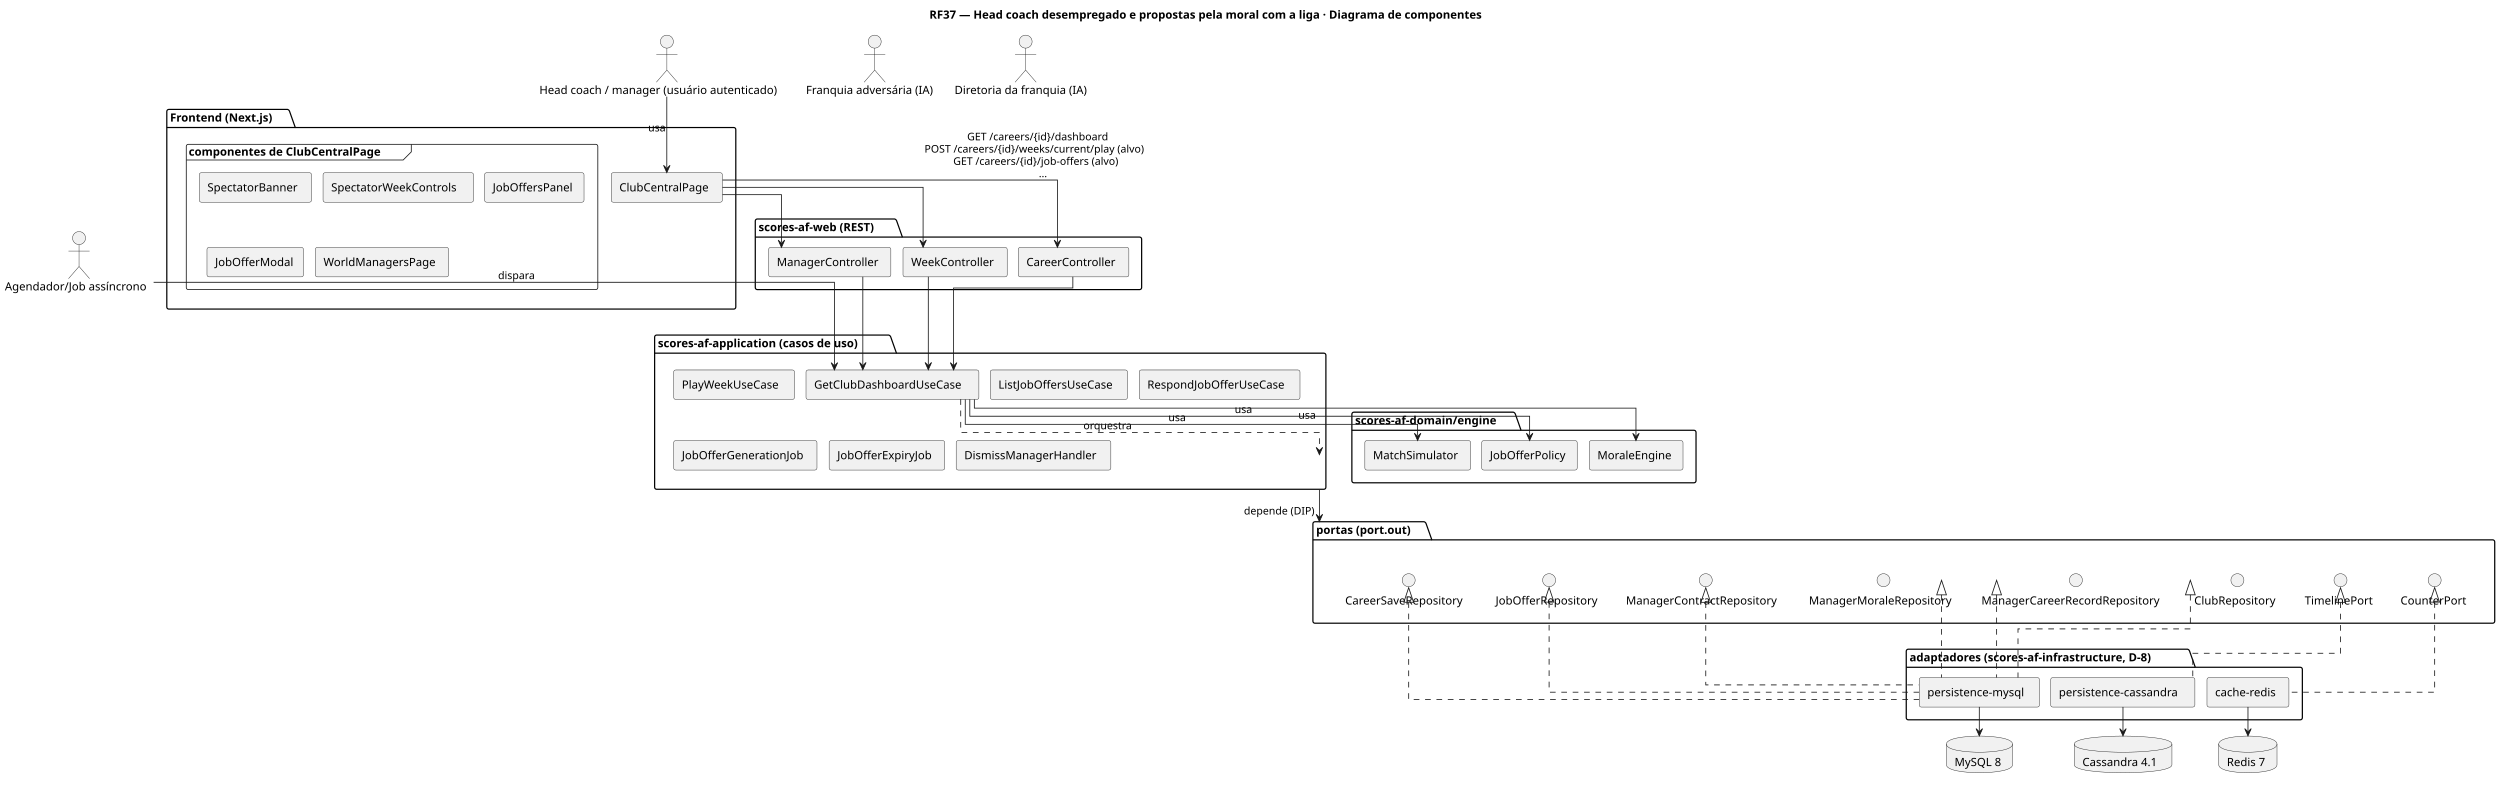
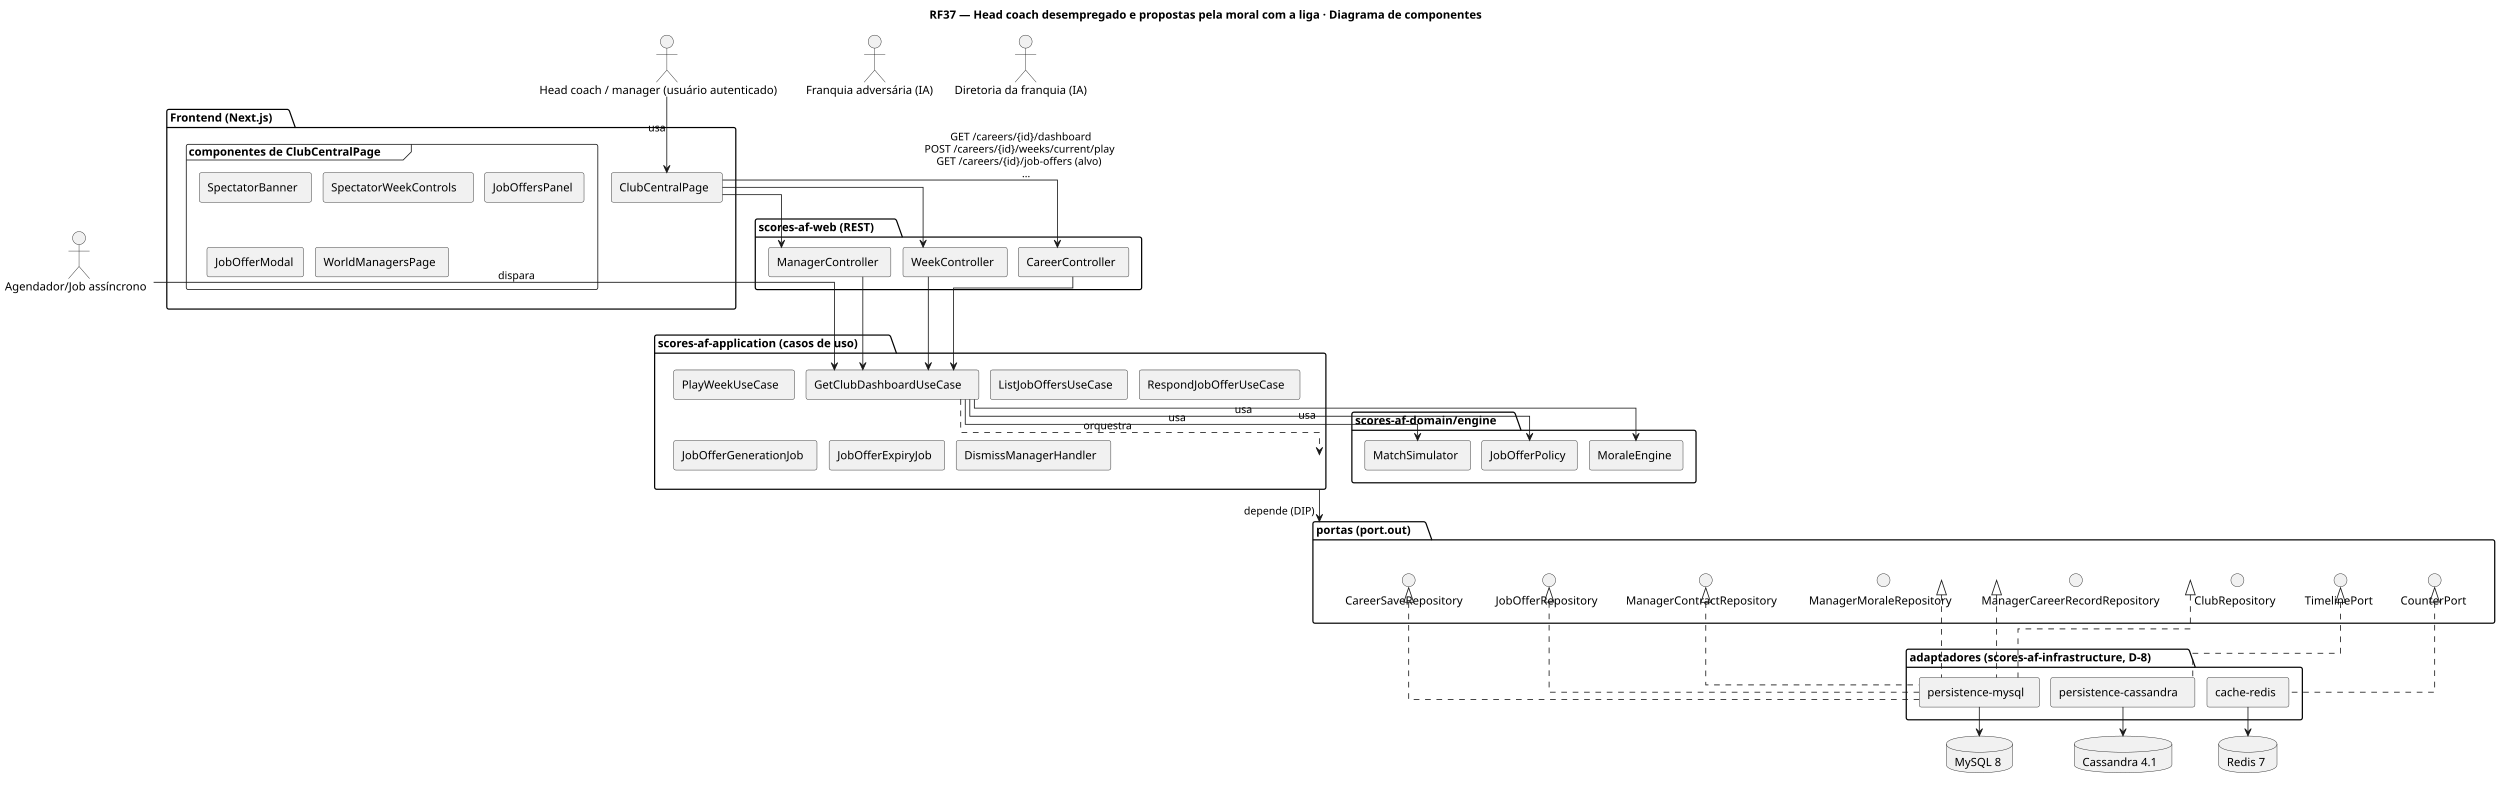
<svg xmlns="http://www.w3.org/2000/svg" contentStyleType="text/css" data-diagram-type="DESCRIPTION" height="969px" preserveAspectRatio="none" style="width:3080px;height:969px;background:#FFFFFF;" version="1.1" viewBox="0 0 3080 969" width="3080px" zoomAndPan="magnify">
  <defs />
  <g>
    <g class="title" data-source-line="1">
      <text fill="#000000" font-family="sans-serif" font-size="14" font-weight="bold" lengthAdjust="spacing" textLength="776.535" x="1144.982" y="22.995">RF37 — Head coach desempregado e propostas pela moral com a liga · Diagrama de componentes</text>
    </g>
    <g class="cluster" data-entity="pkg_fe" data-source-line="10" data-uid="ent0006" id="cluster_pkg_fe">
      <path d="M208,134.797 L354.284,134.797 A3.75,3.75 0 0 1 356.784,137.297 L363.784,157.094 L904,157.094 A2.5,2.5 0 0 1 906.5,159.594 L906.5,378.297 A2.5,2.5 0 0 1 904,380.797 L208,380.797 A2.5,2.5 0 0 1 205.5,378.297 L205.5,137.297 A2.5,2.5 0 0 1 208,134.797" fill="none" style="stroke:#000000;stroke-width:1.5;" />
      <line style="stroke:#000000;stroke-width:1.5;" x1="205.5" x2="363.784" y1="157.094" y2="157.094" />
      <text fill="#000000" font-family="sans-serif" font-size="14" font-weight="bold" lengthAdjust="spacing" textLength="145.284" x="209.5" y="149.792">Frontend (Next.js)</text>
    </g>
    <g class="cluster" data-entity="pkg_fe_sub" data-source-line="12" data-uid="ent0008" id="cluster_pkg_fe_sub">
      <rect fill="none" height="179" rx="2.5" ry="2.5" style="stroke:#181818;stroke-width:1;" width="507" x="229.5" y="177.797" />
      <path d="M506.724,177.797 L506.724,187.094 L496.724,197.094 L229.5,197.094" fill="none" style="stroke:#181818;stroke-width:1;" />
      <text fill="#000000" font-family="sans-serif" font-size="14" font-weight="bold" lengthAdjust="spacing" textLength="267.224" x="232.5" y="191.792">componentes de ClubCentralPage</text>
    </g>
    <g class="cluster" data-entity="pkg_web" data-source-line="20" data-uid="ent0014" id="cluster_pkg_web">
      <path d="M933,269.797 L1102.239,269.797 A3.75,3.75 0 0 1 1104.739,272.297 L1111.739,292.094 L1404,292.094 A2.5,2.5 0 0 1 1406.5,294.594 L1406.5,354.297 A2.5,2.5 0 0 1 1404,356.797 L933,356.797 A2.5,2.5 0 0 1 930.5,354.297 L930.5,272.297 A2.5,2.5 0 0 1 933,269.797" fill="none" style="stroke:#000000;stroke-width:1.5;" />
      <line style="stroke:#000000;stroke-width:1.5;" x1="930.5" x2="1111.739" y1="292.094" y2="292.094" />
      <text fill="#000000" font-family="sans-serif" font-size="14" font-weight="bold" lengthAdjust="spacing" textLength="168.239" x="934.5" y="284.792">scores-af-web (REST)</text>
    </g>
    <g class="cluster" data-entity="pkg_app" data-source-line="25" data-uid="ent0018" id="cluster_pkg_app">
      <path d="M809,412.797 L1094.936,412.797 A3.75,3.75 0 0 1 1097.436,415.297 L1104.436,435.094 L1631,435.094 A2.5,2.5 0 0 1 1633.5,437.594 L1633.5,600.297 A2.5,2.5 0 0 1 1631,602.797 L809,602.797 A2.5,2.5 0 0 1 806.5,600.297 L806.5,415.297 A2.5,2.5 0 0 1 809,412.797" fill="none" style="stroke:#000000;stroke-width:1.5;" />
      <line style="stroke:#000000;stroke-width:1.5;" x1="806.5" x2="1104.436" y1="435.094" y2="435.094" />
      <text fill="#000000" font-family="sans-serif" font-size="14" font-weight="bold" lengthAdjust="spacing" textLength="284.935" x="810.5" y="427.792">scores-af-application (casos de uso)</text>
    </g>
    <g class="cluster" data-entity="pkg_eng" data-source-line="34" data-uid="ent0026" id="cluster_pkg_eng">
      <path d="M1668,507.797 L1864.439,507.797 A3.75,3.75 0 0 1 1866.939,510.297 L1873.939,530.094 L2087,530.094 A2.5,2.5 0 0 1 2089.5,532.594 L2089.5,592.297 A2.5,2.5 0 0 1 2087,594.797 L1668,594.797 A2.5,2.5 0 0 1 1665.5,592.297 L1665.5,510.297 A2.5,2.5 0 0 1 1668,507.797" fill="none" style="stroke:#000000;stroke-width:1.5;" />
      <line style="stroke:#000000;stroke-width:1.5;" x1="1665.5" x2="1873.939" y1="530.094" y2="530.094" />
      <text fill="#000000" font-family="sans-serif" font-size="14" font-weight="bold" lengthAdjust="spacing" textLength="195.44" x="1669.5" y="522.792">scores-af-domain/engine</text>
    </g>
    <g class="cluster" data-entity="pkg_ports" data-source-line="39" data-uid="ent0030" id="cluster_pkg_ports">
      <path d="M1620,642.797 L1754.52,642.797 A3.75,3.75 0 0 1 1757.02,645.297 L1764.02,665.094 L3071,665.094 A2.5,2.5 0 0 1 3073.5,667.594 L3073.5,765.297 A2.5,2.5 0 0 1 3071,767.797 L1620,767.797 A2.5,2.5 0 0 1 1617.5,765.297 L1617.5,645.297 A2.5,2.5 0 0 1 1620,642.797" fill="none" style="stroke:#000000;stroke-width:1.5;" />
      <line style="stroke:#000000;stroke-width:1.5;" x1="1617.5" x2="1764.02" y1="665.094" y2="665.094" />
      <text fill="#000000" font-family="sans-serif" font-size="14" font-weight="bold" lengthAdjust="spacing" textLength="133.519" x="1621.5" y="657.792">portas (port.out)</text>
    </g>
    <g class="cluster" data-entity="pkg_ad" data-source-line="49" data-uid="ent0039" id="cluster_pkg_ad">
      <path d="M2351,799.797 L2695.089,799.797 A3.75,3.75 0 0 1 2697.589,802.297 L2704.589,822.094 L2834,822.094 A2.5,2.5 0 0 1 2836.5,824.594 L2836.5,884.297 A2.5,2.5 0 0 1 2834,886.797 L2351,886.797 A2.5,2.5 0 0 1 2348.5,884.297 L2348.5,802.297 A2.5,2.5 0 0 1 2351,799.797" fill="none" style="stroke:#000000;stroke-width:1.5;" />
      <line style="stroke:#000000;stroke-width:1.5;" x1="2348.5" x2="2704.589" y1="822.094" y2="822.094" />
      <text fill="#000000" font-family="sans-serif" font-size="14" font-weight="bold" lengthAdjust="spacing" textLength="343.089" x="2352.5" y="814.792">adaptadores (scores-af-infrastructure, D-8)</text>
    </g>
    <g class="entity" data-entity="c5" data-source-line="11" data-uid="ent0007" id="entity_c5">
      <rect fill="#F1F1F1" height="36.297" rx="2.5" ry="2.5" style="stroke:#181818;stroke-width:0.5;" width="136.922" x="753" y="212.797" />
      <text fill="#000000" font-family="sans-serif" font-size="14" lengthAdjust="spacing" textLength="116.922" x="763" y="235.792">ClubCentralPage</text>
    </g>
    <g class="entity" data-entity="c6" data-source-line="13" data-uid="ent0009" id="entity_c6">
      <rect fill="#F1F1F1" height="36.297" rx="2.5" ry="2.5" style="stroke:#181818;stroke-width:0.5;" width="138.262" x="245.5" y="212.797" />
      <text fill="#000000" font-family="sans-serif" font-size="14" lengthAdjust="spacing" textLength="118.262" x="255.5" y="235.792">SpectatorBanner</text>
    </g>
    <g class="entity" data-entity="c7" data-source-line="14" data-uid="ent0010" id="entity_c7">
      <rect fill="#F1F1F1" height="36.297" rx="2.5" ry="2.5" style="stroke:#181818;stroke-width:0.5;" width="185.348" x="398" y="212.797" />
      <text fill="#000000" font-family="sans-serif" font-size="14" lengthAdjust="spacing" textLength="165.348" x="408" y="235.792">SpectatorWeekControls</text>
    </g>
    <g class="entity" data-entity="c8" data-source-line="15" data-uid="ent0011" id="entity_c8">
      <rect fill="#F1F1F1" height="36.297" rx="2.5" ry="2.5" style="stroke:#181818;stroke-width:0.5;" width="122.519" x="597" y="212.797" />
      <text fill="#000000" font-family="sans-serif" font-size="14" lengthAdjust="spacing" textLength="102.519" x="607" y="235.792">JobOffersPanel</text>
    </g>
    <g class="entity" data-entity="c9" data-source-line="16" data-uid="ent0012" id="entity_c9">
      <rect fill="#F1F1F1" height="36.297" rx="2.5" ry="2.5" style="stroke:#181818;stroke-width:0.5;" width="118.827" x="255" y="304.797" />
      <text fill="#000000" font-family="sans-serif" font-size="14" lengthAdjust="spacing" textLength="98.827" x="265" y="327.792">JobOfferModal</text>
    </g>
    <g class="entity" data-entity="c10" data-source-line="17" data-uid="ent0013" id="entity_c10">
      <rect fill="#F1F1F1" height="36.297" rx="2.5" ry="2.5" style="stroke:#181818;stroke-width:0.5;" width="164.122" x="388.5" y="304.797" />
      <text fill="#000000" font-family="sans-serif" font-size="14" lengthAdjust="spacing" textLength="144.122" x="398.5" y="327.792">WorldManagersPage</text>
    </g>
    <g class="entity" data-entity="c11" data-source-line="21" data-uid="ent0015" id="entity_c11">
      <rect fill="#F1F1F1" height="36.297" rx="2.5" ry="2.5" style="stroke:#181818;stroke-width:0.5;" width="136.266" x="1254.5" y="304.797" />
      <text fill="#000000" font-family="sans-serif" font-size="14" lengthAdjust="spacing" textLength="116.266" x="1264.5" y="327.792">CareerController</text>
    </g>
    <g class="entity" data-entity="c12" data-source-line="22" data-uid="ent0016" id="entity_c12">
      <rect fill="#F1F1F1" height="36.297" rx="2.5" ry="2.5" style="stroke:#181818;stroke-width:0.5;" width="128.35" x="1112.5" y="304.797" />
      <text fill="#000000" font-family="sans-serif" font-size="14" lengthAdjust="spacing" textLength="108.35" x="1122.5" y="327.792">WeekController</text>
    </g>
    <g class="entity" data-entity="c13" data-source-line="23" data-uid="ent0017" id="entity_c13">
      <rect fill="#F1F1F1" height="36.297" rx="2.5" ry="2.5" style="stroke:#181818;stroke-width:0.5;" width="150.539" x="947" y="304.797" />
      <text fill="#000000" font-family="sans-serif" font-size="14" lengthAdjust="spacing" textLength="130.539" x="957" y="327.792">ManagerController</text>
    </g>
    <g class="entity" data-entity="c14" data-source-line="26" data-uid="ent0019" id="entity_c14">
      <rect fill="#F1F1F1" height="36.297" rx="2.5" ry="2.5" style="stroke:#181818;stroke-width:0.5;" width="212.992" x="993" y="455.797" />
      <text fill="#000000" font-family="sans-serif" font-size="14" lengthAdjust="spacing" textLength="192.992" x="1003" y="478.792">GetClubDashboardUseCase</text>
    </g>
    <g class="entity" data-entity="c15" data-source-line="27" data-uid="ent0020" id="entity_c15">
      <rect fill="#F1F1F1" height="36.297" rx="2.5" ry="2.5" style="stroke:#181818;stroke-width:0.5;" width="148.789" x="830" y="455.797" />
      <text fill="#000000" font-family="sans-serif" font-size="14" lengthAdjust="spacing" textLength="128.789" x="840" y="478.792">PlayWeekUseCase</text>
    </g>
    <g class="entity" data-entity="c16" data-source-line="28" data-uid="ent0021" id="entity_c16">
      <rect fill="#F1F1F1" height="36.297" rx="2.5" ry="2.5" style="stroke:#181818;stroke-width:0.5;" width="169.01" x="1220" y="455.797" />
      <text fill="#000000" font-family="sans-serif" font-size="14" lengthAdjust="spacing" textLength="149.01" x="1230" y="478.792">ListJobOffersUseCase</text>
    </g>
    <g class="entity" data-entity="c17" data-source-line="29" data-uid="ent0022" id="entity_c17">
      <rect fill="#F1F1F1" height="36.297" rx="2.5" ry="2.5" style="stroke:#181818;stroke-width:0.5;" width="198.09" x="1403.5" y="455.797" />
      <text fill="#000000" font-family="sans-serif" font-size="14" lengthAdjust="spacing" textLength="178.09" x="1413.5" y="478.792">RespondJobOfferUseCase</text>
    </g>
    <g class="entity" data-entity="c18" data-source-line="30" data-uid="ent0023" id="entity_c18">
      <rect fill="#F1F1F1" height="36.297" rx="2.5" ry="2.5" style="stroke:#181818;stroke-width:0.5;" width="176.509" x="830" y="542.797" />
      <text fill="#000000" font-family="sans-serif" font-size="14" lengthAdjust="spacing" textLength="156.509" x="840" y="565.792">JobOfferGenerationJob</text>
    </g>
    <g class="entity" data-entity="c19" data-source-line="31" data-uid="ent0024" id="entity_c19">
      <rect fill="#F1F1F1" height="36.297" rx="2.5" ry="2.5" style="stroke:#181818;stroke-width:0.5;" width="142.356" x="1021.5" y="542.797" />
      <text fill="#000000" font-family="sans-serif" font-size="14" lengthAdjust="spacing" textLength="122.356" x="1031.5" y="565.792">JobOfferExpiryJob</text>
    </g>
    <g class="entity" data-entity="c20" data-source-line="32" data-uid="ent0025" id="entity_c20">
      <rect fill="#F1F1F1" height="36.297" rx="2.5" ry="2.5" style="stroke:#181818;stroke-width:0.5;" width="190.57" x="1178" y="542.797" />
      <text fill="#000000" font-family="sans-serif" font-size="14" lengthAdjust="spacing" textLength="170.57" x="1188" y="565.792">DismissManagerHandler</text>
    </g>
    <g class="entity" data-entity="c21" data-source-line="35" data-uid="ent0027" id="entity_c21">
      <rect fill="#F1F1F1" height="36.297" rx="2.5" ry="2.5" style="stroke:#181818;stroke-width:0.5;" width="115.464" x="1958" y="542.797" />
      <text fill="#000000" font-family="sans-serif" font-size="14" lengthAdjust="spacing" textLength="95.464" x="1968" y="565.792">MoraleEngine</text>
    </g>
    <g class="entity" data-entity="c22" data-source-line="36" data-uid="ent0028" id="entity_c22">
      <rect fill="#F1F1F1" height="36.297" rx="2.5" ry="2.5" style="stroke:#181818;stroke-width:0.5;" width="117.597" x="1825.5" y="542.797" />
      <text fill="#000000" font-family="sans-serif" font-size="14" lengthAdjust="spacing" textLength="97.597" x="1835.5" y="565.792">JobOfferPolicy</text>
    </g>
    <g class="entity" data-entity="c23" data-source-line="37" data-uid="ent0029" id="entity_c23">
      <rect fill="#F1F1F1" height="36.297" rx="2.5" ry="2.5" style="stroke:#181818;stroke-width:0.5;" width="130.284" x="1681.5" y="542.797" />
      <text fill="#000000" font-family="sans-serif" font-size="14" lengthAdjust="spacing" textLength="110.284" x="1691.5" y="565.792">MatchSimulator</text>
    </g>
    <g class="entity" data-entity="c24" data-source-line="40" data-uid="ent0031" id="entity_c24">
      <ellipse cx="1735.5" cy="714.797" fill="#F1F1F1" rx="8" ry="8" style="stroke:#181818;stroke-width:0.5;" />
      <text fill="#000000" font-family="sans-serif" font-size="14" lengthAdjust="spacing" textLength="156.529" x="1657.235" y="744.792">CareerSaveRepository</text>
    </g>
    <g class="entity" data-entity="c25" data-source-line="41" data-uid="ent0032" id="entity_c25">
      <ellipse cx="1908.5" cy="714.797" fill="#F1F1F1" rx="8" ry="8" style="stroke:#181818;stroke-width:0.5;" />
      <text fill="#000000" font-family="sans-serif" font-size="14" lengthAdjust="spacing" textLength="131.899" x="1842.55" y="744.792">JobOfferRepository</text>
    </g>
    <g class="entity" data-entity="c26" data-source-line="42" data-uid="ent0033" id="entity_c26">
      <ellipse cx="2101.5" cy="714.797" fill="#F1F1F1" rx="8" ry="8" style="stroke:#181818;stroke-width:0.5;" />
      <text fill="#000000" font-family="sans-serif" font-size="14" lengthAdjust="spacing" textLength="196.663" x="2003.168" y="744.792">ManagerContractRepository</text>
    </g>
    <g class="entity" data-entity="c27" data-source-line="43" data-uid="ent0034" id="entity_c27">
      <ellipse cx="2320.5" cy="714.797" fill="#F1F1F1" rx="8" ry="8" style="stroke:#181818;stroke-width:0.5;" />
      <text fill="#000000" font-family="sans-serif" font-size="14" lengthAdjust="spacing" textLength="183.921" x="2228.54" y="744.792">ManagerMoraleRepository</text>
    </g>
    <g class="entity" data-entity="c28" data-source-line="44" data-uid="ent0035" id="entity_c28">
      <ellipse cx="2557.5" cy="714.797" fill="#F1F1F1" rx="8" ry="8" style="stroke:#181818;stroke-width:0.5;" />
      <text fill="#000000" font-family="sans-serif" font-size="14" lengthAdjust="spacing" textLength="232.777" x="2441.111" y="744.792">ManagerCareerRecordRepository</text>
    </g>
    <g class="entity" data-entity="c29" data-source-line="45" data-uid="ent0036" id="entity_c29">
      <ellipse cx="2756.5" cy="714.797" fill="#F1F1F1" rx="8" ry="8" style="stroke:#181818;stroke-width:0.5;" />
      <text fill="#000000" font-family="sans-serif" font-size="14" lengthAdjust="spacing" textLength="106.497" x="2703.251" y="744.792">ClubRepository</text>
    </g>
    <g class="entity" data-entity="c30" data-source-line="46" data-uid="ent0037" id="entity_c30">
      <ellipse cx="2883.5" cy="714.797" fill="#F1F1F1" rx="8" ry="8" style="stroke:#181818;stroke-width:0.5;" />
      <text fill="#000000" font-family="sans-serif" font-size="14" lengthAdjust="spacing" textLength="88.211" x="2839.394" y="744.792">TimelinePort</text>
    </g>
    <g class="entity" data-entity="c31" data-source-line="47" data-uid="ent0038" id="entity_c31">
      <ellipse cx="2999.5" cy="714.797" fill="#F1F1F1" rx="8" ry="8" style="stroke:#181818;stroke-width:0.5;" />
      <text fill="#000000" font-family="sans-serif" font-size="14" lengthAdjust="spacing" textLength="84.198" x="2957.401" y="744.792">CounterPort</text>
    </g>
    <g class="entity" data-entity="c32" data-source-line="50" data-uid="ent0040" id="entity_c32">
      <rect fill="#F1F1F1" height="36.297" rx="2.5" ry="2.5" style="stroke:#181818;stroke-width:0.5;" width="148.065" x="2364.5" y="834.797" />
      <text fill="#000000" font-family="sans-serif" font-size="14" lengthAdjust="spacing" textLength="128.065" x="2374.5" y="857.792">persistence-mysql</text>
    </g>
    <g class="entity" data-entity="c33" data-source-line="51" data-uid="ent0041" id="entity_c33">
      <rect fill="#F1F1F1" height="36.297" rx="2.5" ry="2.5" style="stroke:#181818;stroke-width:0.5;" width="177.609" x="2526.5" y="834.797" />
      <text fill="#000000" font-family="sans-serif" font-size="14" lengthAdjust="spacing" textLength="157.609" x="2536.5" y="857.792">persistence-cassandra</text>
    </g>
    <g class="entity" data-entity="c34" data-source-line="52" data-uid="ent0042" id="entity_c34">
      <rect fill="#F1F1F1" height="36.297" rx="2.5" ry="2.5" style="stroke:#181818;stroke-width:0.5;" width="100.951" x="2719" y="834.797" />
      <text fill="#000000" font-family="sans-serif" font-size="14" lengthAdjust="spacing" textLength="80.951" x="2729" y="857.792">cache-redis</text>
    </g>
    <g class="entity" data-entity="c1" data-source-line="6" data-uid="ent0002" id="entity_c1">
      <ellipse cx="821.6" cy="51.297" fill="#F1F1F1" rx="8" ry="8" style="stroke:#181818;stroke-width:0.5;" />
      <path d="M821.6,59.297 L821.6,86.297 M808.6,67.297 L834.6,67.297 M821.6,86.297 L808.6,101.297 M821.6,86.297 L834.6,101.297" fill="none" style="stroke:#181818;stroke-width:0.5;" />
      <text fill="#000000" font-family="sans-serif" font-size="14" lengthAdjust="spacing" textLength="314.2" x="664.5" y="115.792">Head coach / manager (usuário autenticado)</text>
    </g>
    <g class="entity" data-entity="c2" data-source-line="7" data-uid="ent0003" id="entity_c2">
      <ellipse cx="97.379" cy="293.297" fill="#F1F1F1" rx="8" ry="8" style="stroke:#181818;stroke-width:0.5;" />
      <path d="M97.379,301.297 L97.379,328.297 M84.379,309.297 L110.379,309.297 M97.379,328.297 L84.379,343.297 M97.379,328.297 L110.379,343.297" fill="none" style="stroke:#181818;stroke-width:0.5;" />
      <text fill="#000000" font-family="sans-serif" font-size="14" lengthAdjust="spacing" textLength="182.759" x="6" y="357.792">Agendador/Job assíncrono</text>
    </g>
    <g class="entity" data-entity="c3" data-source-line="8" data-uid="ent0004" id="entity_c3">
      <ellipse cx="1077.619" cy="51.297" fill="#F1F1F1" rx="8" ry="8" style="stroke:#181818;stroke-width:0.5;" />
      <path d="M1077.619,59.297 L1077.619,86.297 M1064.619,67.297 L1090.619,67.297 M1077.619,86.297 L1064.619,101.297 M1077.619,86.297 L1090.619,101.297" fill="none" style="stroke:#181818;stroke-width:0.5;" />
      <text fill="#000000" font-family="sans-serif" font-size="14" lengthAdjust="spacing" textLength="169.237" x="993" y="115.792">Franquia adversária (IA)</text>
    </g>
    <g class="entity" data-entity="c4" data-source-line="9" data-uid="ent0005" id="entity_c4">
      <ellipse cx="1263.565" cy="51.297" fill="#F1F1F1" rx="8" ry="8" style="stroke:#181818;stroke-width:0.5;" />
      <path d="M1263.565,59.297 L1263.565,86.297 M1250.565,67.297 L1276.565,67.297 M1263.565,86.297 L1250.565,101.297 M1263.565,86.297 L1276.565,101.297" fill="none" style="stroke:#181818;stroke-width:0.5;" />
      <text fill="#000000" font-family="sans-serif" font-size="14" lengthAdjust="spacing" textLength="175.13" x="1176" y="115.792">Diretoria da franquia (IA)</text>
    </g>
    <g class="entity" data-entity="s1" data-source-line="54" data-uid="ent0043" id="entity_s1">
      <path d="M2398,916.797 C2398,906.797 2438.714,906.797 2438.714,906.797 C2438.714,906.797 2479.428,906.797 2479.428,916.797 L2479.428,942.094 C2479.428,952.094 2438.714,952.094 2438.714,952.094 C2438.714,952.094 2398,952.094 2398,942.094 L2398,916.797" fill="#F1F1F1" style="stroke:#181818;stroke-width:0.5;" />
      <path d="M2398,916.797 C2398,926.797 2438.714,926.797 2438.714,926.797 C2438.714,926.797 2479.428,926.797 2479.428,916.797" fill="none" style="stroke:#181818;stroke-width:0.5;" />
      <text fill="#000000" font-family="sans-serif" font-size="14" lengthAdjust="spacing" textLength="61.428" x="2408" y="943.792">MySQL 8</text>
    </g>
    <g class="entity" data-entity="s2" data-source-line="55" data-uid="ent0044" id="entity_s2">
      <path d="M2555.5,916.797 C2555.5,906.797 2615.666,906.797 2615.666,906.797 C2615.666,906.797 2675.831,906.797 2675.831,916.797 L2675.831,942.094 C2675.831,952.094 2615.666,952.094 2615.666,952.094 C2615.666,952.094 2555.5,952.094 2555.5,942.094 L2555.5,916.797" fill="#F1F1F1" style="stroke:#181818;stroke-width:0.5;" />
      <path d="M2555.5,916.797 C2555.5,926.797 2615.666,926.797 2615.666,926.797 C2615.666,926.797 2675.831,926.797 2675.831,916.797" fill="none" style="stroke:#181818;stroke-width:0.5;" />
      <text fill="#000000" font-family="sans-serif" font-size="14" lengthAdjust="spacing" textLength="100.331" x="2565.5" y="943.792">Cassandra 4.1</text>
    </g>
    <g class="entity" data-entity="s3" data-source-line="56" data-uid="ent0045" id="entity_s3">
      <path d="M2733.5,916.797 C2733.5,906.797 2769.384,906.797 2769.384,906.797 C2769.384,906.797 2805.269,906.797 2805.269,916.797 L2805.269,942.094 C2805.269,952.094 2769.384,952.094 2769.384,952.094 C2769.384,952.094 2733.5,952.094 2733.5,942.094 L2733.5,916.797" fill="#F1F1F1" style="stroke:#181818;stroke-width:0.5;" />
      <path d="M2733.5,916.797 C2733.5,926.797 2769.384,926.797 2769.384,926.797 C2769.384,926.797 2805.269,926.797 2805.269,916.797" fill="none" style="stroke:#181818;stroke-width:0.5;" />
      <text fill="#000000" font-family="sans-serif" font-size="14" lengthAdjust="spacing" textLength="51.769" x="2743.5" y="943.792">Redis 7</text>
    </g>
    <g class="link" data-entity-1="c1" data-entity-2="c5" data-source-line="57" data-uid="lnk46" id="link_c1_c5">
      <path d="M821.5,119.037 C821.5,149.067 821.5,183.547 821.5,206.637" fill="none" id="c1-to-c5" style="stroke:#181818;stroke-width:1;" />
      <polygon fill="#181818" points="821.5,212.637,825.5,203.637,821.5,207.637,817.5,203.637,821.5,212.637" style="stroke:#181818;stroke-width:1;" />
      <text fill="#000000" font-family="sans-serif" font-size="13" lengthAdjust="spacing" textLength="22.979" x="798.5" y="161.904">usa</text>
    </g>
    <g class="link" data-entity-1="c2" data-entity-2="c14" data-source-line="58" data-uid="lnk47" id="link_c2_c14">
      <path d="M189.27,347.797 C424.02,347.797 1028,347.797 1028,347.797 C1028,347.797 1028,414.907 1028,449.747" fill="none" id="c2-to-c14" style="stroke:#181818;stroke-width:1;" />
      <polygon fill="#181818" points="1028,455.747,1032,446.747,1028,450.747,1024,446.747,1028,455.747" style="stroke:#181818;stroke-width:1;" />
      <text fill="#000000" font-family="sans-serif" font-size="13" lengthAdjust="spacing" textLength="48.166" x="613.61" y="343.864">dispara</text>
    </g>
    <g class="link" data-entity-1="c5" data-entity-2="c11" data-source-line="59" data-uid="lnk48" id="link_c5_c11">
      <path d="M890.2,221.797 C1023.16,221.797 1302.75,221.797 1302.75,221.797 C1302.75,221.797 1302.75,269.687 1302.75,298.737" fill="none" id="c5-to-c11" style="stroke:#181818;stroke-width:1;" />
      <polygon fill="#181818" points="1302.75,304.737,1306.75,295.737,1302.75,299.737,1298.75,295.737,1302.75,304.737" style="stroke:#181818;stroke-width:1;" />
-       <text fill="#000000" font-family="sans-serif" font-size="13" lengthAdjust="spacing" textLength="189.477" x="1191.521" y="172.864">GET /careers/{id}/dashboard</text>
-       <text fill="#000000" font-family="sans-serif" font-size="13" lengthAdjust="spacing" textLength="294.639" x="1138.94" y="187.997">POST /careers/{id}/weeks/current/play (alvo)</text>
-       <text fill="#000000" font-family="sans-serif" font-size="13" lengthAdjust="spacing" textLength="223.71" x="1174.404" y="203.129">GET /careers/{id}/job-offers (alvo)</text>
-       <text fill="#000000" font-family="sans-serif" font-size="13" lengthAdjust="spacing" textLength="13" x="1279.76" y="218.262">…</text>
+       <text fill="#000000" font-family="sans-serif" font-size="13" lengthAdjust="spacing" textLength="189.477" x="1170.77" y="172.864">GET /careers/{id}/dashboard</text>
+       <text fill="#000000" font-family="sans-serif" font-size="13" lengthAdjust="spacing" textLength="253.138" x="1138.94" y="187.997">POST /careers/{id}/weeks/current/play</text>
+       <text fill="#000000" font-family="sans-serif" font-size="13" lengthAdjust="spacing" textLength="223.71" x="1153.654" y="203.129">GET /careers/{id}/job-offers (alvo)</text>
+       <text fill="#000000" font-family="sans-serif" font-size="13" lengthAdjust="spacing" textLength="13" x="1259.009" y="218.262">…</text>
    </g>
    <g class="link" data-entity-1="c5" data-entity-2="c12" data-source-line="60" data-uid="lnk49" id="link_c5_c12">
      <path d="M890.01,230.797 C982.88,230.797 1137.25,230.797 1137.25,230.797 C1137.25,230.797 1137.25,271.807 1137.25,298.617" fill="none" id="c5-to-c12" style="stroke:#181818;stroke-width:1;" />
      <polygon fill="#181818" points="1137.25,304.617,1141.25,295.617,1137.25,299.617,1133.25,295.617,1137.25,304.617" style="stroke:#181818;stroke-width:1;" />
    </g>
    <g class="link" data-entity-1="c5" data-entity-2="c13" data-source-line="61" data-uid="lnk50" id="link_c5_c13">
      <path d="M890.06,239.797 C926.04,239.797 962.75,239.797 962.75,239.797 C962.75,239.797 962.75,274.377 962.75,298.787" fill="none" id="c5-to-c13" style="stroke:#181818;stroke-width:1;" />
      <polygon fill="#181818" points="962.75,304.787,966.75,295.787,962.75,299.787,958.75,295.787,962.75,304.787" style="stroke:#181818;stroke-width:1;" />
    </g>
    <g class="link" data-entity-1="c11" data-entity-2="c14" data-source-line="62" data-uid="lnk51" id="link_c11_c14">
      <path d="M1321.75,341.037 C1321.75,348.227 1321.75,354.797 1321.75,354.797 C1321.75,354.797 1174.83,354.797 1174.83,354.797 C1174.83,354.797 1174.83,416.437 1174.83,449.727" fill="none" id="c11-to-c14" style="stroke:#181818;stroke-width:1;" />
      <polygon fill="#181818" points="1174.83,455.727,1178.83,446.727,1174.83,450.727,1170.83,446.727,1174.83,455.727" style="stroke:#181818;stroke-width:1;" />
    </g>
    <g class="link" data-entity-1="c12" data-entity-2="c14" data-source-line="63" data-uid="lnk52" id="link_c12_c14">
      <path d="M1143.67,341.007 C1143.67,370.037 1143.67,420.457 1143.67,449.517" fill="none" id="c12-to-c14" style="stroke:#181818;stroke-width:1;" />
      <polygon fill="#181818" points="1143.67,455.517,1147.67,446.517,1143.67,450.517,1139.67,446.517,1143.67,455.517" style="stroke:#181818;stroke-width:1;" />
    </g>
    <g class="link" data-entity-1="c13" data-entity-2="c14" data-source-line="64" data-uid="lnk53" id="link_c13_c14">
      <path d="M1063,341.007 C1063,370.037 1063,420.457 1063,449.517" fill="none" id="c13-to-c14" style="stroke:#181818;stroke-width:1;" />
      <polygon fill="#181818" points="1063,455.517,1067,446.517,1063,450.517,1059,446.517,1063,455.517" style="stroke:#181818;stroke-width:1;" />
    </g>
    <g class="link" data-entity-1="c14" data-entity-2="pkg_app" data-source-line="65" data-uid="lnk54" id="link_c14_pkg_app">
      <path d="M1183.6,491.817 C1183.6,509.167 1183.6,532.797 1183.6,532.797 C1183.6,532.797 1625.5,532.797 1625.5,532.797 C1625.5,532.797 1625.5,549.797 1625.5,554.107" fill="none" id="c14-to-pkg_app" style="stroke:#181818;stroke-width:1;stroke-dasharray:7,7;" />
      <polygon fill="#181818" points="1625.5,560.107,1629.5,551.107,1625.5,555.107,1621.5,551.107,1625.5,560.107" style="stroke:#181818;stroke-width:1;" />
      <text fill="#000000" font-family="sans-serif" font-size="13" lengthAdjust="spacing" textLength="62.969" x="1334.72" y="528.864">orquestra</text>
    </g>
    <g class="link" data-entity-1="c14" data-entity-2="c21" data-source-line="66" data-uid="lnk55" id="link_c14_c21">
      <path d="M1200.4,491.997 C1200.4,497.827 1200.4,502.797 1200.4,502.797 C1200.4,502.797 2015.5,502.797 2015.5,502.797 C2015.5,502.797 2015.5,519.737 2015.5,536.767" fill="none" id="c14-to-c21" style="stroke:#181818;stroke-width:1;" />
      <polygon fill="#181818" points="2015.5,542.767,2019.5,533.767,2015.5,537.767,2011.5,533.767,2015.5,542.767" style="stroke:#181818;stroke-width:1;" />
      <text fill="#000000" font-family="sans-serif" font-size="13" lengthAdjust="spacing" textLength="22.979" x="1599.53" y="515.864">usa</text>
    </g>
    <g class="link" data-entity-1="c14" data-entity-2="c22" data-source-line="67" data-uid="lnk56" id="link_c14_c22">
      <path d="M1194.8,491.927 C1194.8,502.107 1194.8,512.797 1194.8,512.797 C1194.8,512.797 1884.5,512.797 1884.5,512.797 C1884.5,512.797 1884.5,523.057 1884.5,536.647" fill="none" id="c14-to-c22" style="stroke:#181818;stroke-width:1;" />
      <polygon fill="#181818" points="1884.5,542.647,1888.5,533.647,1884.5,537.647,1880.5,533.647,1884.5,542.647" style="stroke:#181818;stroke-width:1;" />
      <text fill="#000000" font-family="sans-serif" font-size="13" lengthAdjust="spacing" textLength="22.979" x="1521.14" y="508.864">usa</text>
    </g>
    <g class="link" data-entity-1="c14" data-entity-2="c23" data-source-line="68" data-uid="lnk57" id="link_c14_c23">
      <path d="M1189.2,492.047 C1189.2,505.977 1189.2,522.797 1189.2,522.797 C1189.2,522.797 1746.5,522.797 1746.5,522.797 C1746.5,522.797 1746.5,526.897 1746.5,536.687" fill="none" id="c14-to-c23" style="stroke:#181818;stroke-width:1;" />
      <polygon fill="#181818" points="1746.5,542.687,1750.5,533.687,1746.5,537.687,1742.5,533.687,1746.5,542.687" style="stroke:#181818;stroke-width:1;" />
      <text fill="#000000" font-family="sans-serif" font-size="13" lengthAdjust="spacing" textLength="22.979" x="1439.42" y="518.864">usa</text>
    </g>
    <g class="link" data-entity-1="pkg_app" data-entity-2="pkg_ports" data-source-line="69" data-uid="lnk58" id="link_pkg_app_pkg_ports">
      <path d="M1625.5,603.455 C1625.5,603.966 1625.5,604.48 1625.5,604.997 C1625.5,607.062 1625.5,609.166 1625.5,611.301 C1625.5,619.841 1625.5,628.876 1625.5,637.909 C1625.5,639.038 1625.5,640.168 1625.5,641.296 C1625.5,641.578 1625.5,641.86 1625.5,642.142 C1625.5,642.283 1625.5,636.423 1625.5,636.564" fill="none" id="pkg_app-to-pkg_ports" style="stroke:#181818;stroke-width:1;" />
      <polygon fill="#181818" points="1625.5,642.564,1629.5,633.564,1625.5,637.564,1621.5,633.564,1625.5,642.564" style="stroke:#181818;stroke-width:1;" />
      <text fill="#000000" font-family="sans-serif" font-size="13" lengthAdjust="spacing" textLength="92.949" x="1532.5" y="633.874">depende (DIP)</text>
    </g>
    <g class="link" data-entity-1="c24" data-entity-2="c32" data-source-line="70" data-uid="lnk60" id="link_c24_c32">
      <path d="M1735.5,741.997 C1735.5,774.177 1735.5,861.797 1735.5,861.797 C1735.5,861.797 2183.55,861.797 2364.26,861.797" fill="none" id="c24-backto-c32" style="stroke:#181818;stroke-width:1;stroke-dasharray:7,7;" />
      <polygon fill="none" points="1735.5,723.997,1729.5,741.997,1741.5,741.997,1735.5,723.997" style="stroke:#181818;stroke-width:1;" />
    </g>
    <g class="link" data-entity-1="c25" data-entity-2="c32" data-source-line="71" data-uid="lnk62" id="link_c25_c32">
      <path d="M1908.5,741.847 C1908.5,772.557 1908.5,852.797 1908.5,852.797 C1908.5,852.797 2218.38,852.797 2364.25,852.797" fill="none" id="c25-backto-c32" style="stroke:#181818;stroke-width:1;stroke-dasharray:7,7;" />
      <polygon fill="none" points="1908.5,723.847,1902.5,741.847,1914.5,741.847,1908.5,723.847" style="stroke:#181818;stroke-width:1;" />
    </g>
    <g class="link" data-entity-1="c26" data-entity-2="c32" data-source-line="72" data-uid="lnk64" id="link_c26_c32">
      <path d="M2101.5,742.077 C2101.5,771.657 2101.5,843.797 2101.5,843.797 C2101.5,843.797 2264.88,843.797 2364.13,843.797" fill="none" id="c26-backto-c32" style="stroke:#181818;stroke-width:1;stroke-dasharray:7,7;" />
      <polygon fill="none" points="2101.5,724.077,2095.5,742.077,2107.5,742.077,2101.5,724.077" style="stroke:#181818;stroke-width:1;" />
    </g>
    <g class="link" data-entity-1="c27" data-entity-2="c32" data-source-line="73" data-uid="lnk66" id="link_c27_c32">
      <path d="M2392,732.897 C2392,736.117 2392,798.037 2392,834.707" fill="none" id="c27-backto-c32" style="stroke:#181818;stroke-width:1;stroke-dasharray:7,7;" />
      <polygon fill="none" points="2392,714.897,2386,732.897,2398,732.897,2392,714.897" style="stroke:#181818;stroke-width:1;" />
    </g>
    <g class="link" data-entity-1="c28" data-entity-2="c32" data-source-line="74" data-uid="lnk68" id="link_c28_c32">
      <path d="M2459.83,732.897 C2459.83,736.117 2459.83,798.037 2459.83,834.707" fill="none" id="c28-backto-c32" style="stroke:#181818;stroke-width:1;stroke-dasharray:7,7;" />
      <polygon fill="none" points="2459.83,714.897,2453.83,732.897,2465.83,732.897,2459.83,714.897" style="stroke:#181818;stroke-width:1;" />
    </g>
    <g class="link" data-entity-1="c29" data-entity-2="c32" data-source-line="75" data-uid="lnk70" id="link_c29_c32">
      <path d="M2698.5,732.837 C2698.5,734.657 2698.5,774.797 2698.5,774.797 C2698.5,774.797 2486.17,774.797 2486.17,774.797 C2486.17,774.797 2486.17,811.667 2486.17,834.707" fill="none" id="c29-backto-c32" style="stroke:#181818;stroke-width:1;stroke-dasharray:7,7;" />
      <polygon fill="none" points="2698.5,714.837,2692.5,732.837,2704.5,732.837,2698.5,714.837" style="stroke:#181818;stroke-width:1;" />
    </g>
    <g class="link" data-entity-1="c30" data-entity-2="c33" data-source-line="76" data-uid="lnk72" id="link_c30_c33">
      <path d="M2883.5,742.087 C2883.5,765.087 2883.5,804.797 2883.5,804.797 C2883.5,804.797 2701.5,804.797 2701.5,804.797 C2701.5,804.797 2701.5,821.057 2701.5,834.647" fill="none" id="c30-backto-c33" style="stroke:#181818;stroke-width:1;stroke-dasharray:7,7;" />
      <polygon fill="none" points="2883.5,724.087,2877.5,742.087,2889.5,742.087,2883.5,724.087" style="stroke:#181818;stroke-width:1;" />
    </g>
    <g class="link" data-entity-1="c31" data-entity-2="c34" data-source-line="77" data-uid="lnk74" id="link_c31_c34">
      <path d="M2999.5,741.847 C2999.5,772.557 2999.5,852.797 2999.5,852.797 C2999.5,852.797 2887.99,852.797 2820.26,852.797" fill="none" id="c31-backto-c34" style="stroke:#181818;stroke-width:1;stroke-dasharray:7,7;" />
      <polygon fill="none" points="2999.5,723.847,2993.5,741.847,3005.5,741.847,2999.5,723.847" style="stroke:#181818;stroke-width:1;" />
    </g>
    <g class="link" data-entity-1="c32" data-entity-2="s1" data-source-line="78" data-uid="lnk75" id="link_c32_s1">
      <path d="M2438.5,870.927 C2438.5,881.617 2438.5,889.247 2438.5,900.637" fill="none" id="c32-to-s1" style="stroke:#181818;stroke-width:1;" />
      <polygon fill="#181818" points="2438.5,906.637,2442.5,897.637,2438.5,901.637,2434.5,897.637,2438.5,906.637" style="stroke:#181818;stroke-width:1;" />
    </g>
    <g class="link" data-entity-1="c33" data-entity-2="s2" data-source-line="79" data-uid="lnk76" id="link_c33_s2">
      <path d="M2615.5,870.927 C2615.5,881.617 2615.5,889.247 2615.5,900.637" fill="none" id="c33-to-s2" style="stroke:#181818;stroke-width:1;" />
      <polygon fill="#181818" points="2615.5,906.637,2619.5,897.637,2615.5,901.637,2611.5,897.637,2615.5,906.637" style="stroke:#181818;stroke-width:1;" />
    </g>
    <g class="link" data-entity-1="c34" data-entity-2="s3" data-source-line="80" data-uid="lnk77" id="link_c34_s3">
      <path d="M2769.5,870.927 C2769.5,881.617 2769.5,889.247 2769.5,900.637" fill="none" id="c34-to-s3" style="stroke:#181818;stroke-width:1;" />
      <polygon fill="#181818" points="2769.5,906.637,2773.5,897.637,2769.5,901.637,2765.5,897.637,2769.5,906.637" style="stroke:#181818;stroke-width:1;" />
    </g>
  </g>
</svg>
